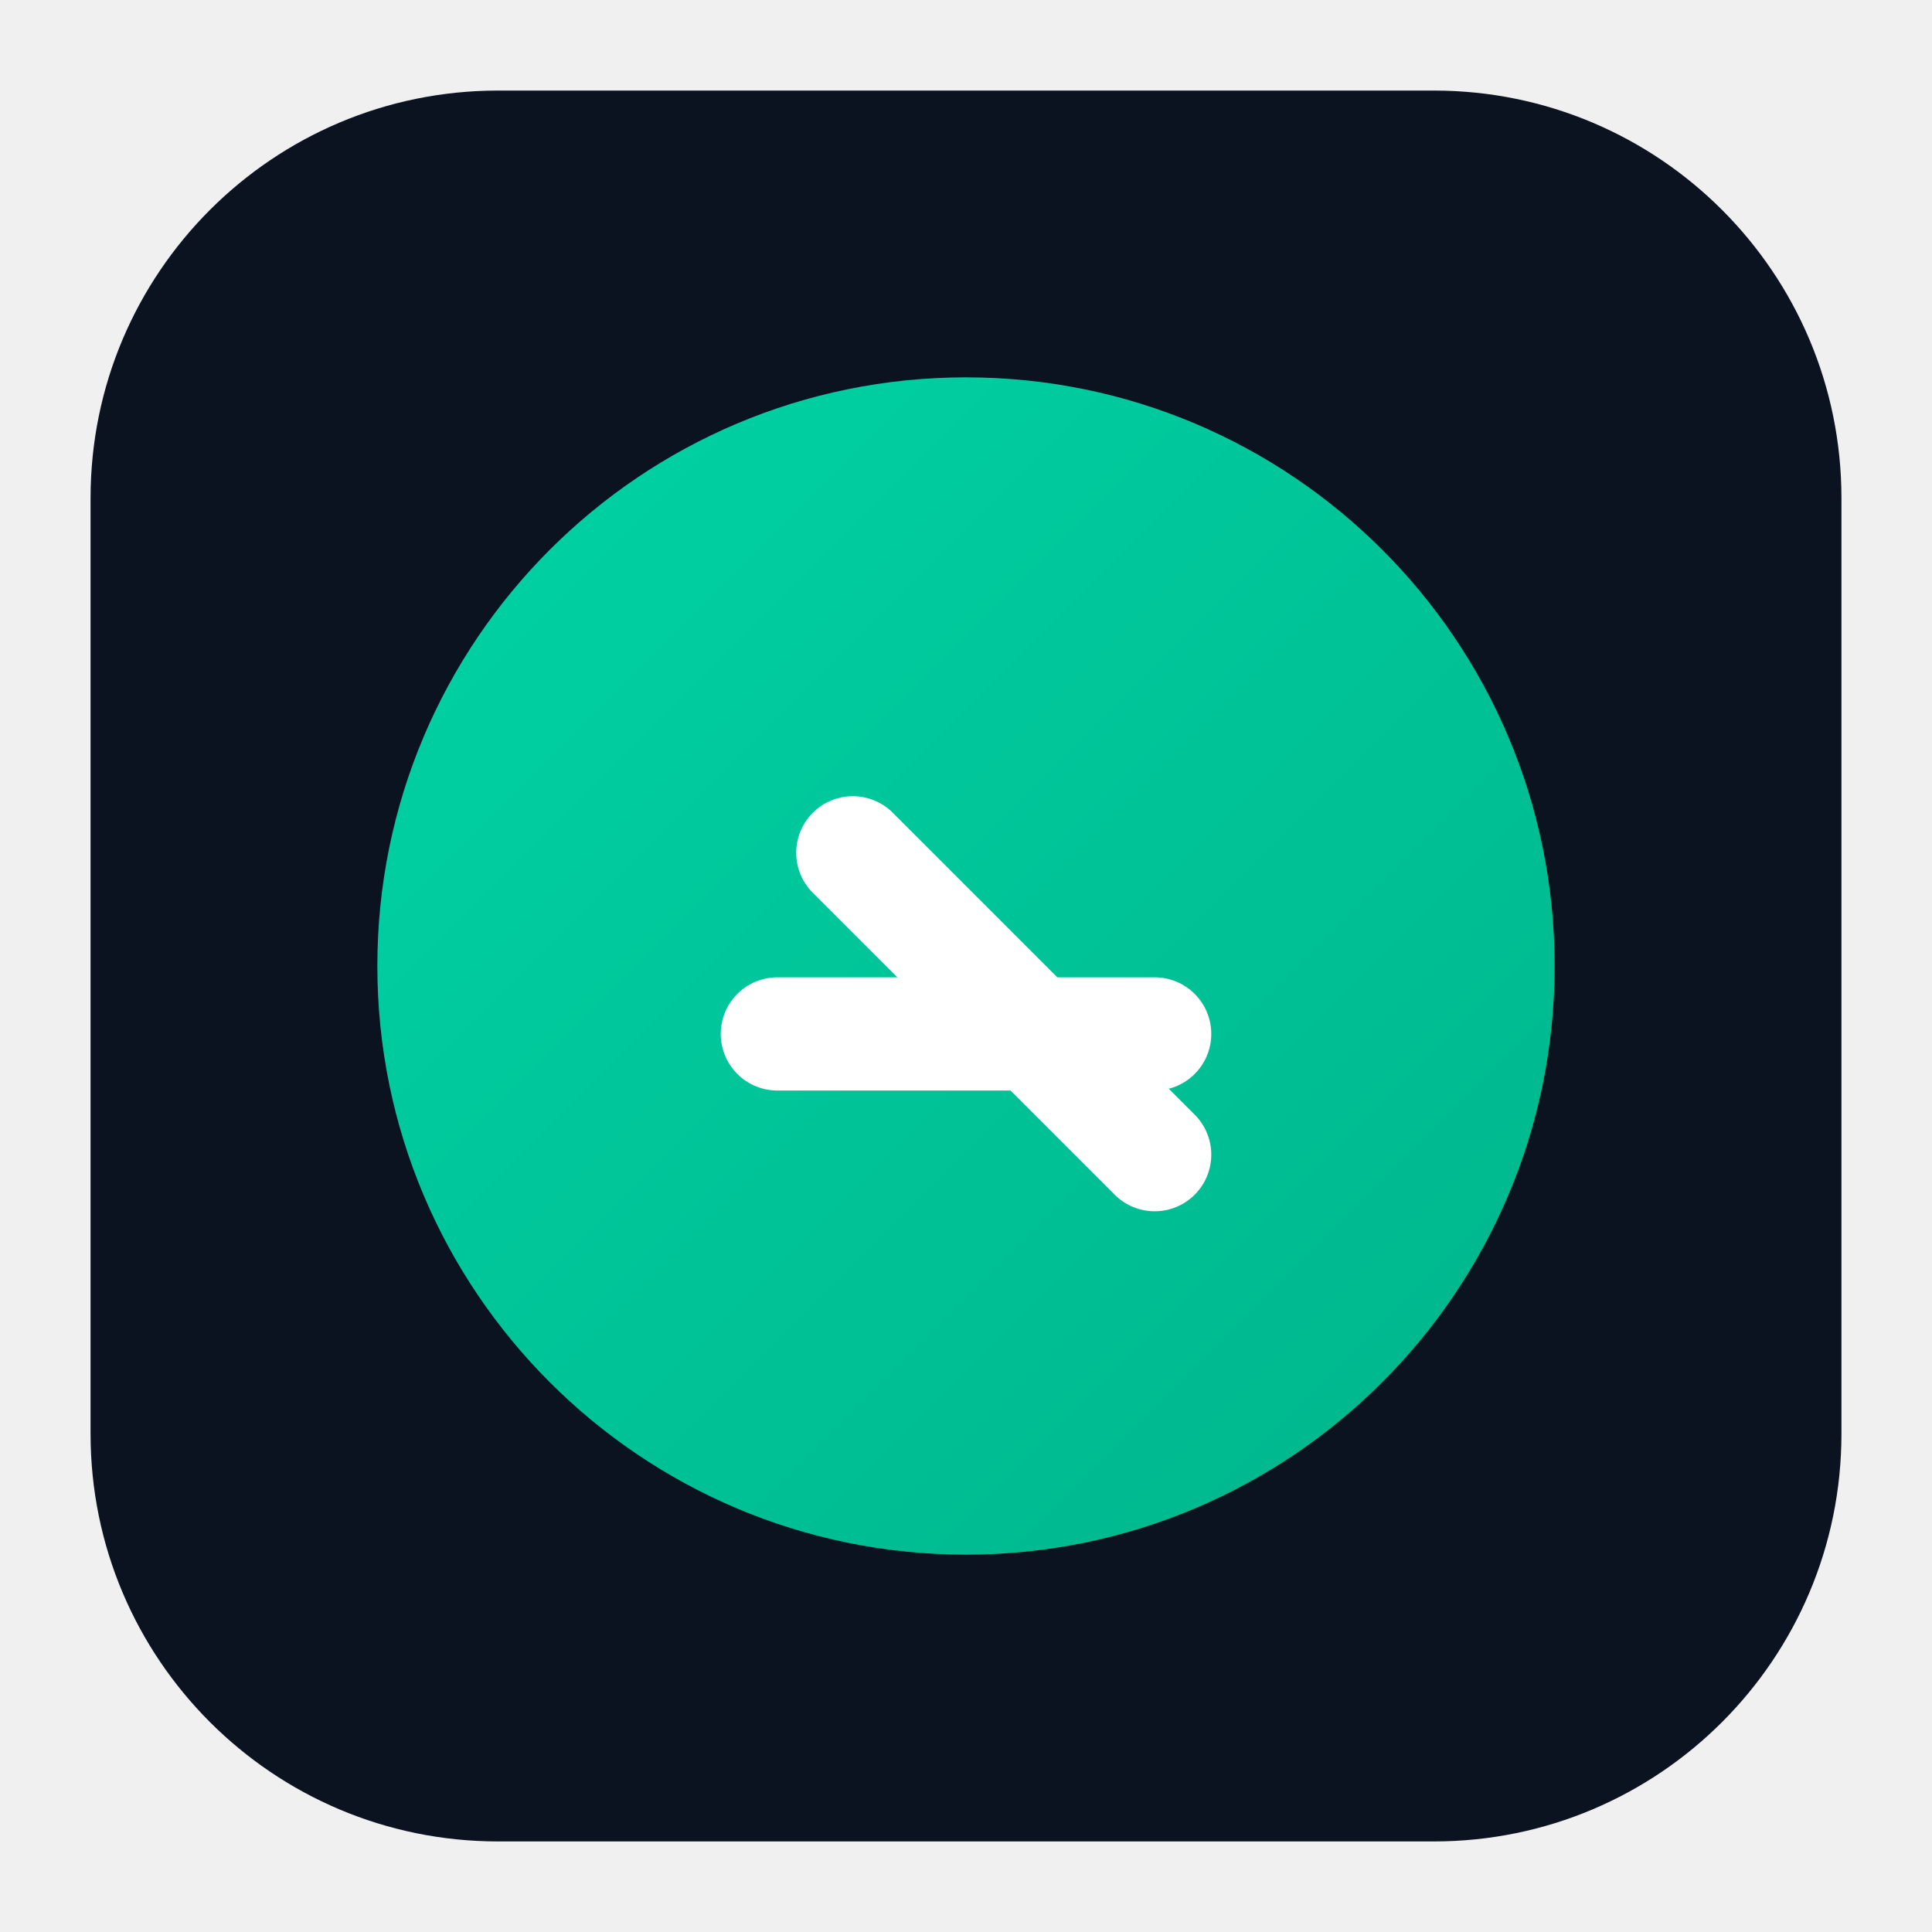
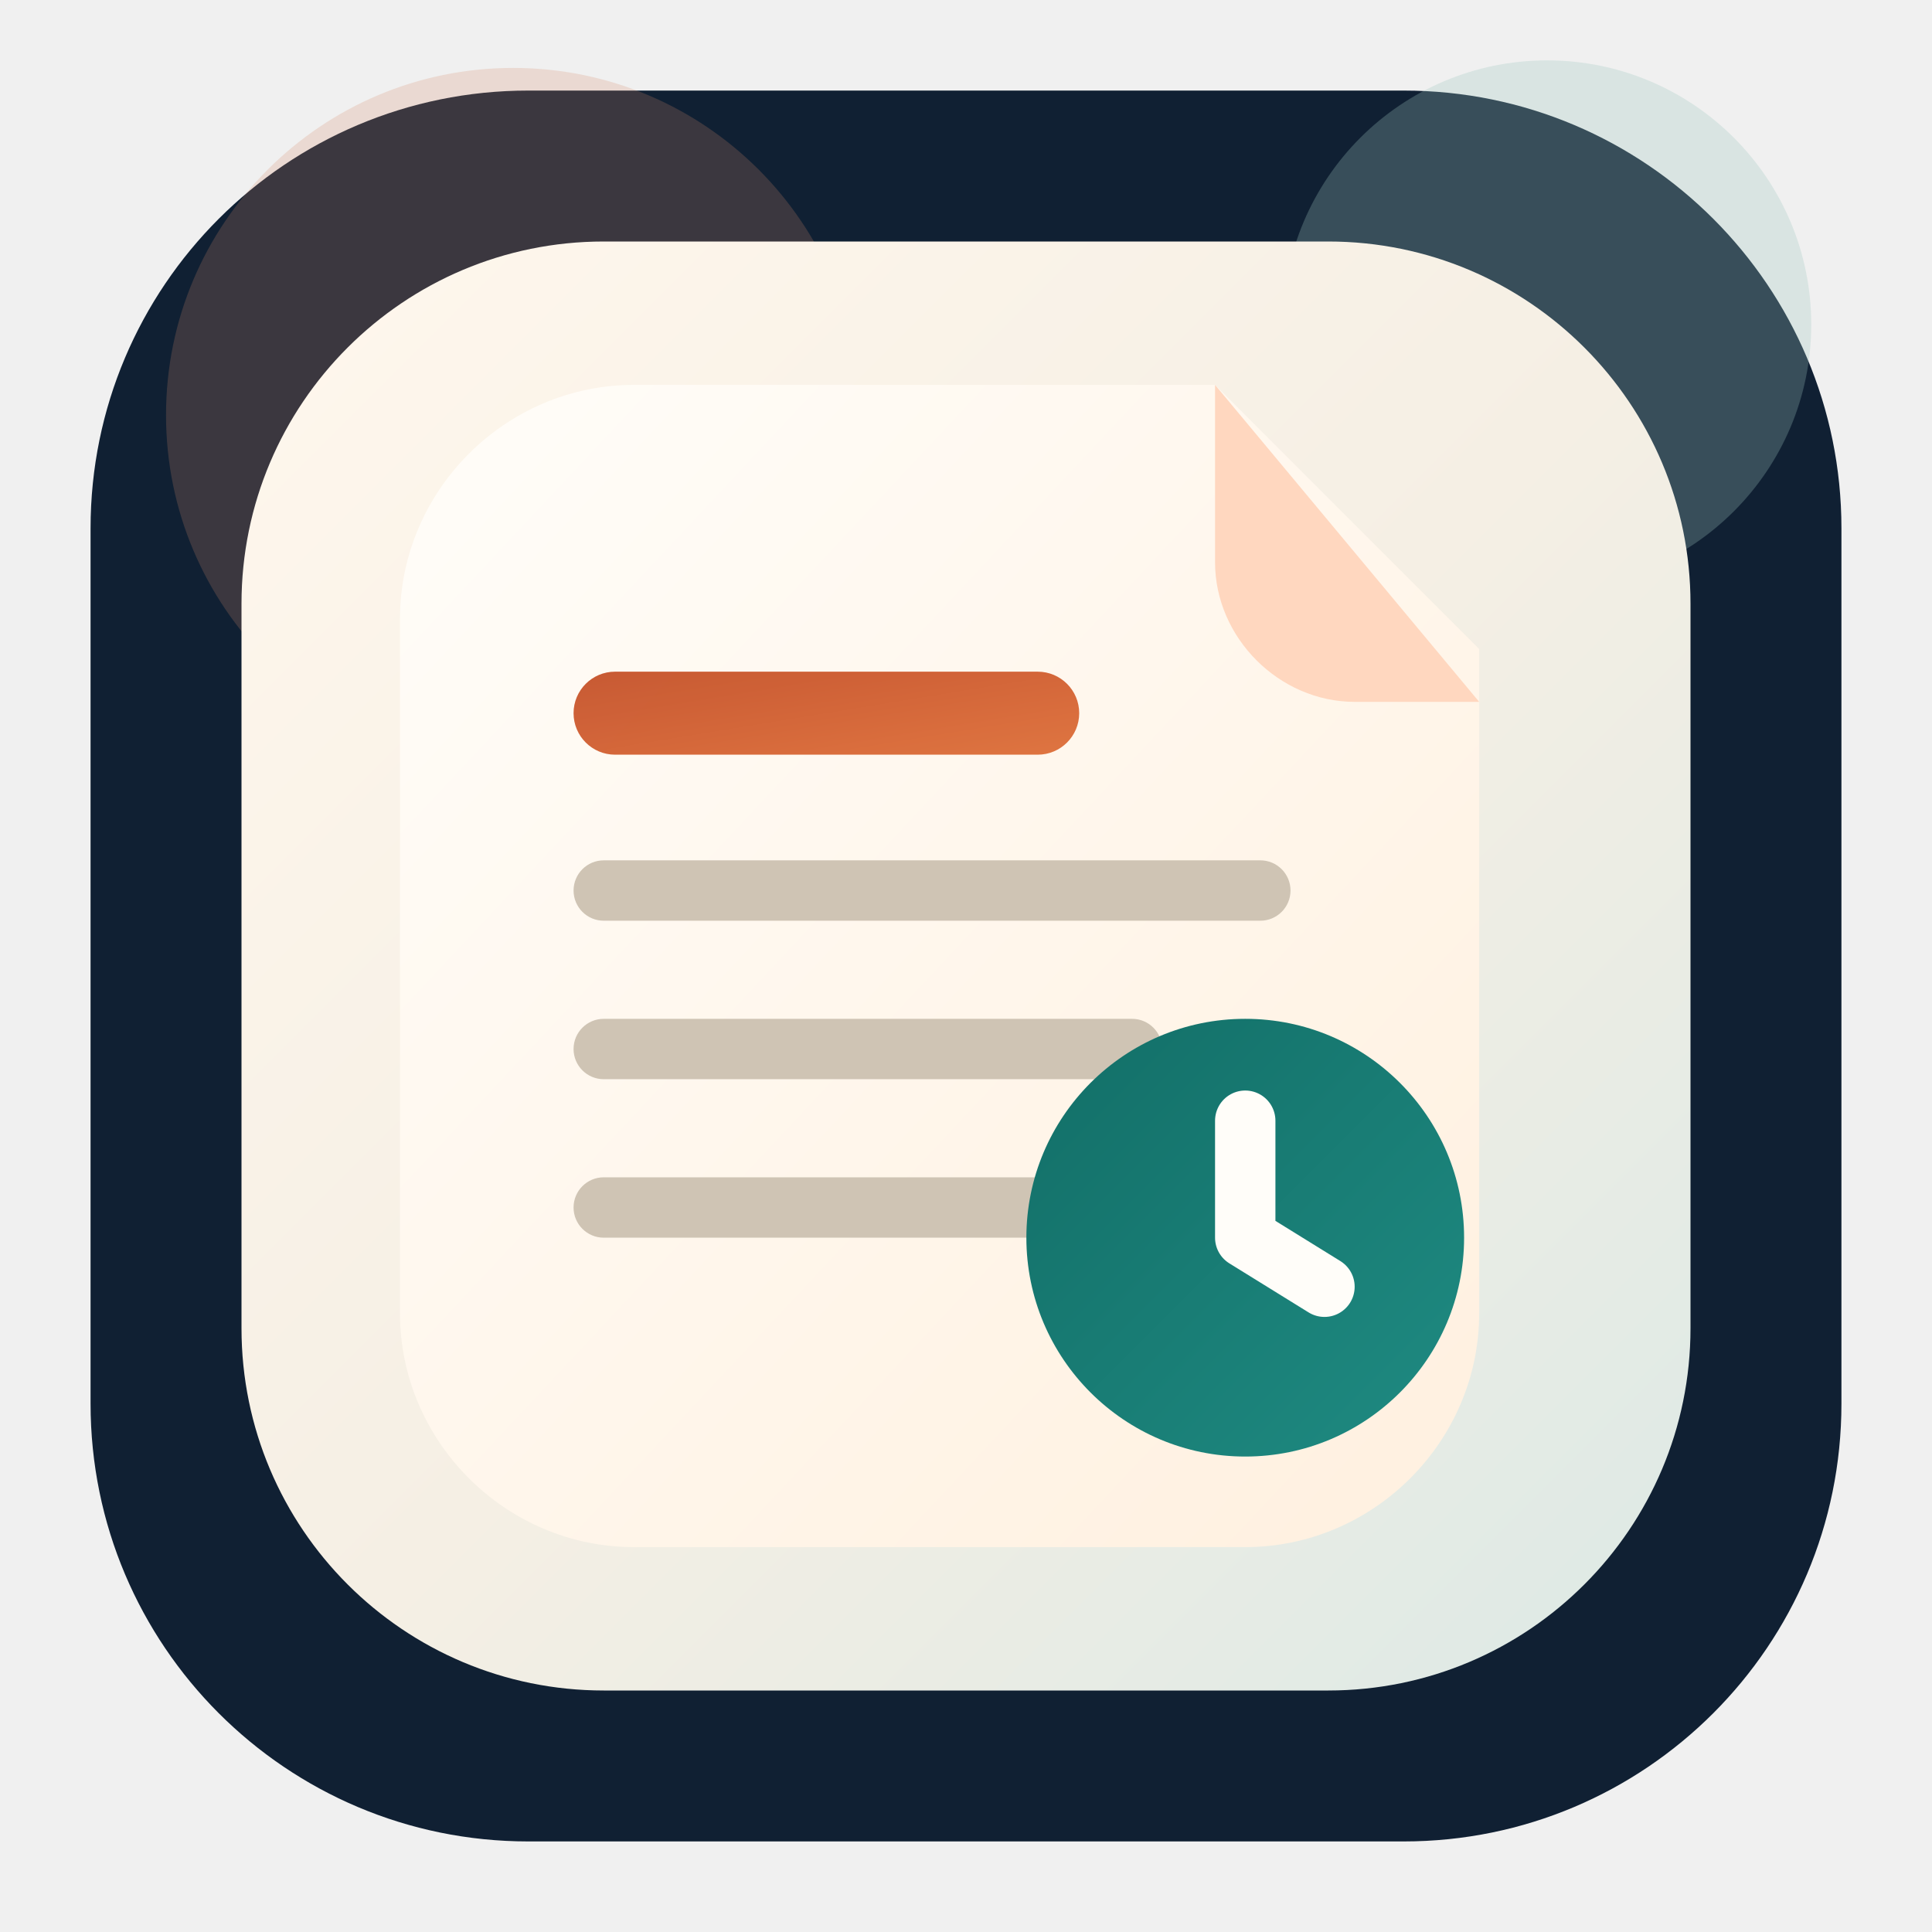
<svg xmlns="http://www.w3.org/2000/svg" width="512" height="512" viewBox="0 0 512 512" role="img" aria-label="SenDiasporaa">
  <defs>
-     <linearGradient id="g" x1="0" y1="0" x2="1" y2="1">
-       <stop offset="0%" stop-color="#00d4a6" />
-       <stop offset="100%" stop-color="#00b48b" />
+     <linearGradient id="bg" x1="0" y1="0" x2="1" y2="1">
+       <stop offset="0%" stop-color="#fff7ed" />
+       <stop offset="52%" stop-color="#f5efe4" />
+       <stop offset="100%" stop-color="#dce9e5" />
+     </linearGradient>
+     <linearGradient id="paper" x1="0" y1="0" x2="1" y2="1">
+       <stop offset="0%" stop-color="#fffdf9" />
+       <stop offset="100%" stop-color="#fff0df" />
+     </linearGradient>
+     <linearGradient id="accent" x1="0" y1="0" x2="1" y2="1">
+       <stop offset="0%" stop-color="#c5522b" />
+       <stop offset="100%" stop-color="#de6f3a" />
+     </linearGradient>
+     <linearGradient id="teal" x1="0" y1="0" x2="1" y2="1">
+       <stop offset="0%" stop-color="#126e67" />
+       <stop offset="100%" stop-color="#1f8b82" />
    </linearGradient>
  </defs>
-   <rect x="24" y="24" width="464" height="464" rx="108" fill="#0b1220" />
-   <circle cx="256" cy="256" r="156" fill="url(#g)" />
-   <path d="M206 274h100" stroke="#fff" stroke-width="30" stroke-linecap="round" />
-   <path d="M226 226l80 80" stroke="#fff" stroke-width="30" stroke-linecap="round" />
+   <rect x="24" y="24" width="464" height="464" rx="116" fill="#102033" />
+   <circle cx="136" cy="110" r="92" fill="#d58a67" opacity="0.22" />
+   <circle cx="410" cy="86" r="70" fill="#9dc7bf" opacity="0.28" />
+   <rect x="64" y="64" width="384" height="384" rx="96" fill="url(#bg)" />
+   <g transform="translate(116 102)">
+     <path d="M52 0h154l70 70v176c0 34-28 62-62 62H52c-34 0-62-28-62-62V62C-10 28 18 0 52 0z" fill="url(#paper)" />
+     <path d="M206 0v47c0 20 17 37 37 37h33z" fill="#ffd7bf" />
+     <rect x="36" y="76" width="134" height="22" rx="11" fill="url(#accent)" opacity="0.96" />
+     <rect x="36" y="126" width="190" height="16" rx="8" fill="#cfc4b4" />
+     <rect x="36" y="168" width="156" height="16" rx="8" fill="#cfc4b4" />
+     <rect x="36" y="210" width="178" height="16" rx="8" fill="#cfc4b4" />
+     <circle cx="214" cy="226" r="58" fill="url(#teal)" />
+     <path d="M214 195v31l21 13" fill="none" stroke="#fffdf9" stroke-width="16" stroke-linecap="round" stroke-linejoin="round" />
+   </g>
</svg>
